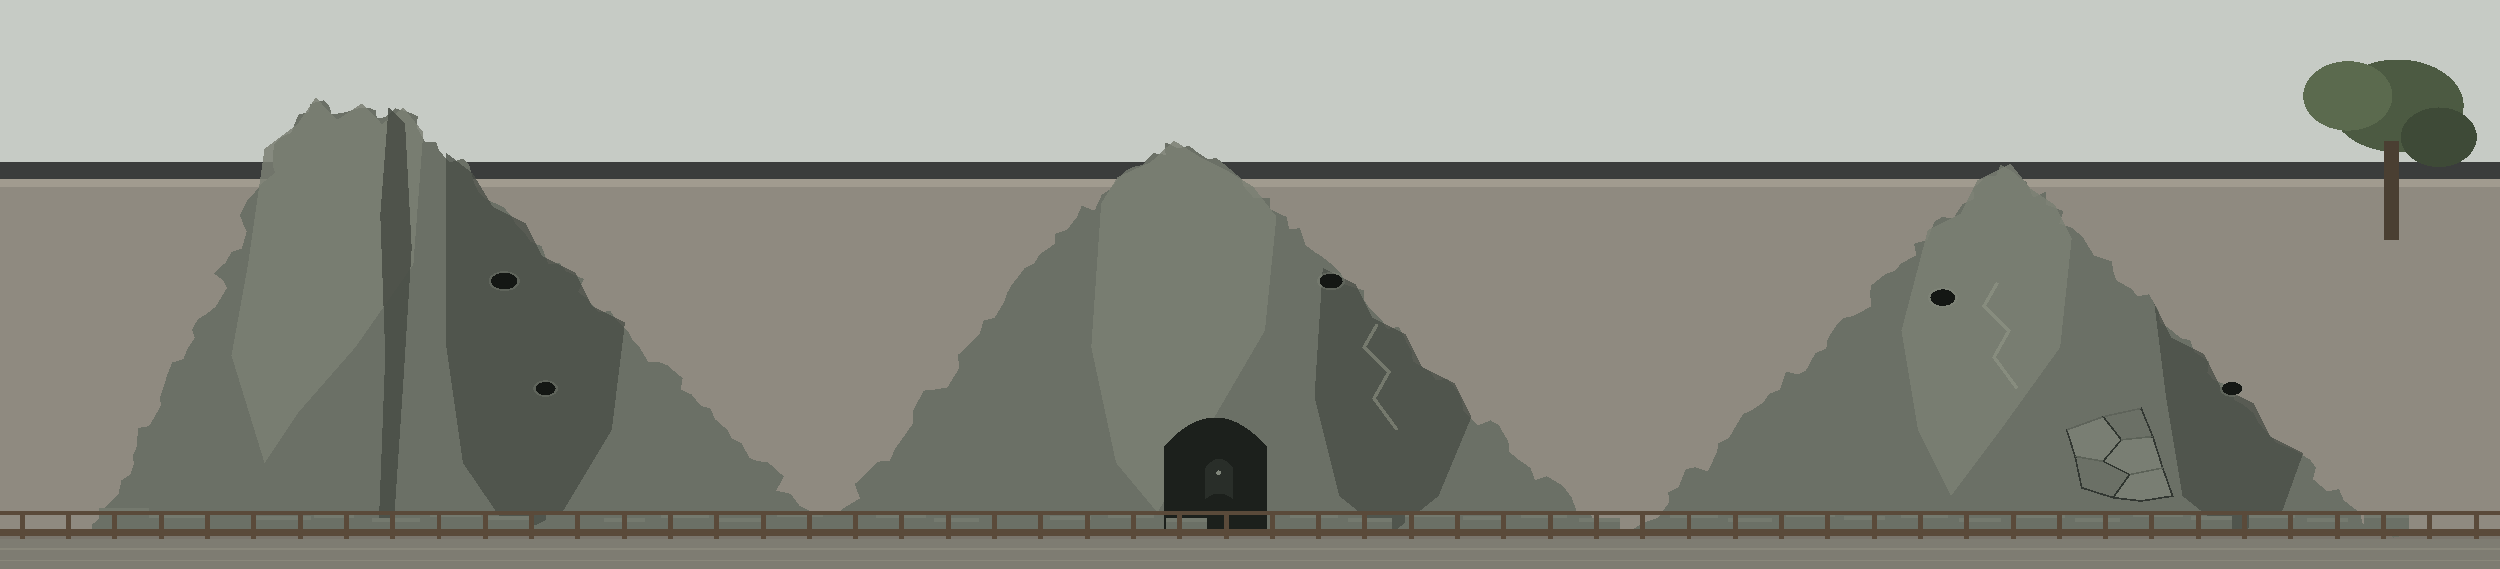
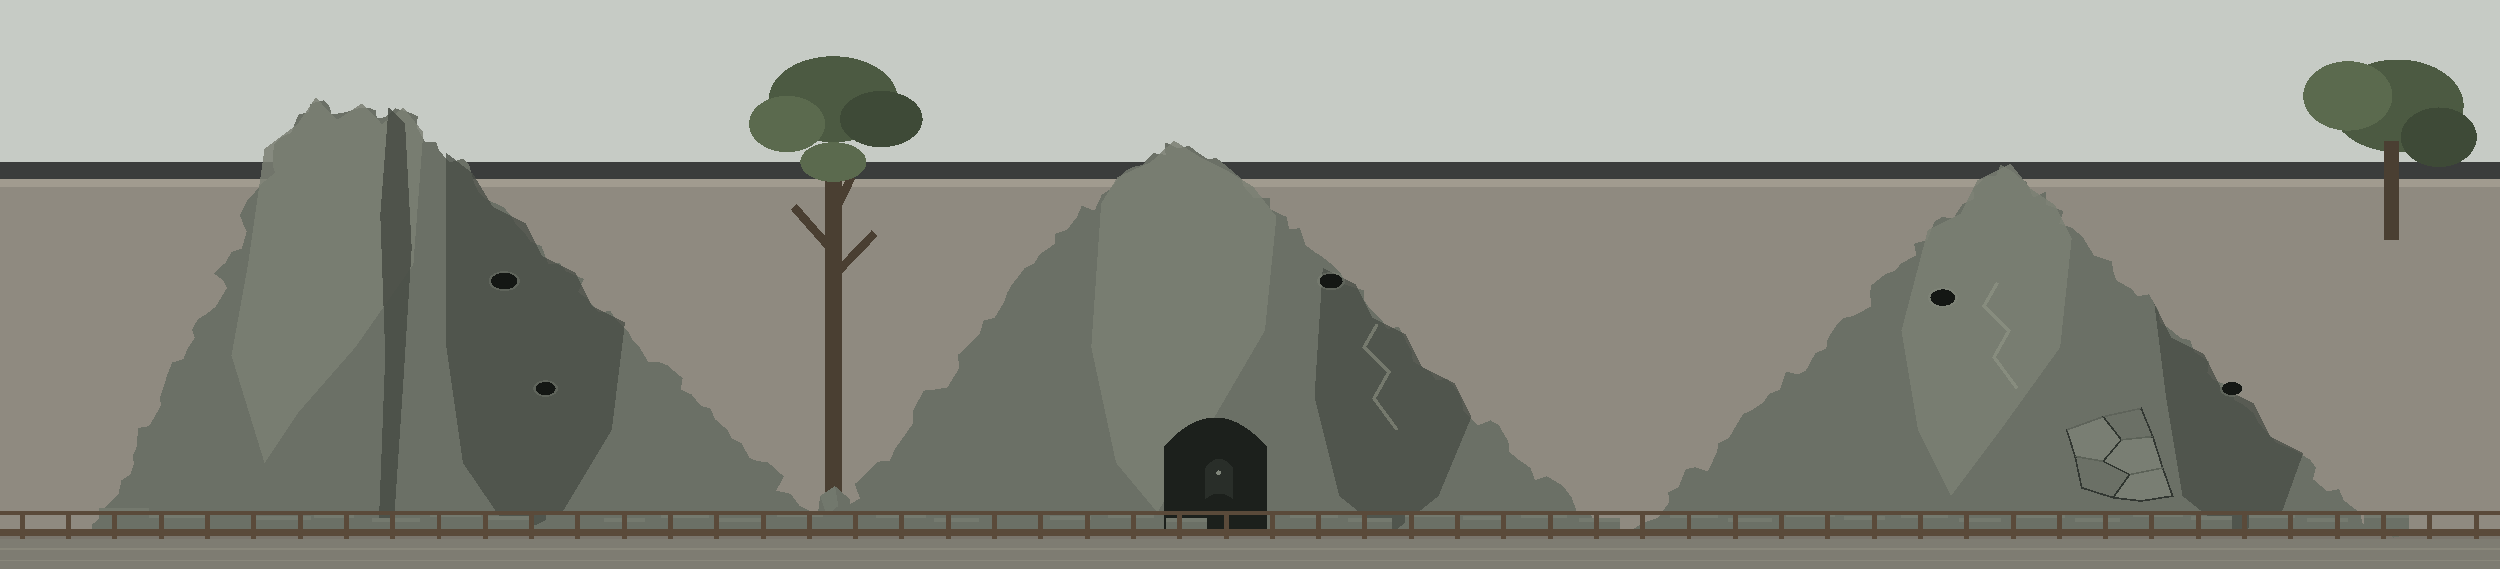
<svg xmlns="http://www.w3.org/2000/svg" width="3024" height="688" viewBox="0 0 3024 688" shape-rendering="crispEdges">
  <rect width="3024" height="688" fill="#c6cbc5" />
  <rect x="0" y="196" width="3024" height="20" fill="#3b3d3c" />
  <rect x="0" y="216" width="3024" height="472" fill="#8f8a80" />
  <rect x="0" y="216" width="3024" height="10" fill="#a8a296" opacity=".7" />
  <rect x="0" y="640" width="3024" height="14" fill="#7a756c" />
  <ellipse cx="2900" cy="128" rx="80" ry="56" fill="#4c5a42" />
  <ellipse cx="2840" cy="116" rx="54" ry="42" fill="#5b6a4e" />
  <ellipse cx="2950" cy="166" rx="46" ry="36" fill="#3e4a37" />
  <rect x="2884" y="170" width="18" height="120" fill="#4a3f32" />
  <path d="M110.0,648.0 L111.4,634.5 L122.7,625.1 L127.7,613.1 L143.4,597.0 L147.0,581.0 L157.4,574.1 L162.0,561.4 L160.7,551.1 L166.1,539.1 L166.5,517.8 L180.3,515.4 L187.3,503.8 L194.3,490.8 L193.9,480.3 L197.7,468.7 L202.2,453.9 L208.2,438.5 L221.8,434.5 L227.0,421.4 L235.8,408.6 L232.3,398.8 L239.0,386.6 L250.4,379.3 L260.9,370.8 L274.5,348.3 L269.6,338.9 L258.7,330.9 L273.4,317.0 L279.9,304.8 L292.4,300.8 L298.5,279.8 L293.9,270.3 L290.4,260.5 L299.3,241.6 L308.2,232.6 L316.3,222.6 L332.5,208.8 L329.6,198.8 L330.0,188.1 L331.8,174.9 L340.5,165.7 L352.4,160.7 L360.7,138.7 L373.3,135.6 L375.8,125.5 L392.2,121.2 L398.4,128.2 L401.2,138.5 L413.3,136.7 L422.6,134.5 L431.4,131.4 L445.2,130.1 L454.3,133.4 L456.1,143.6 L465.9,141.6 L472.4,136.6 L478.5,131.1 L495.7,136.2 L505.3,140.7 L504.1,154.0 L514.2,171.7 L527.2,171.2 L530.7,181.4 L543.7,196.7 L560.5,191.7 L567.5,199.2 L573.8,222.5 L579.4,232.8 L588.1,241.1 L608.4,250.1 L616.6,258.8 L623.4,270.3 L635.5,282.8 L641.7,292.2 L655.2,297.9 L663.5,320.1 L676.9,318.2 L684.5,328.1 L706.2,337.4 L699.3,353.4 L709.5,360.7 L724.4,378.2 L738.1,375.9 L745.2,386.7 L759.8,400.6 L764.7,410.7 L773.0,419.0 L784.4,438.3 L797.1,437.7 L807.5,442.1 L825.8,457.6 L823.4,471.3 L836.5,477.2 L848.0,491.1 L859.1,493.8 L865.0,507.1 L880.2,520.4 L885.4,530.3 L897.6,536.7 L906.4,554.1 L917.1,557.8 L928.9,559.2 L948.1,576.4 L938.9,593.6 L956.4,597.3 L967.4,612.2 L977.7,616.7 L985.3,626.4 L1001.3,619.5 L1012.8,620.6 L1020.5,614.6 L1040.3,602.8 L1033.9,585.6 L1044.1,576.4 L1062.0,558.5 L1076.5,557.0 L1082.2,543.7 L1096.6,523.3 L1104.5,512.0 L1104.0,497.3 L1117.5,472.5 L1132.0,471.0 L1145.9,468.8 L1160.5,444.9 L1158.4,429.6 L1169.7,419.6 L1185.4,403.0 L1189.7,387.9 L1202.8,384.6 L1214.9,365.0 L1218.3,354.2 L1224.0,344.5 L1239.2,324.7 L1250.6,319.1 L1257.6,307.6 L1275.5,295.3 L1276.1,283.0 L1290.7,277.8 L1302.7,262.4 L1308.5,248.9 L1324.0,254.9 L1332.8,235.4 L1341.7,229.8 L1347.7,222.5 L1360.9,207.1 L1370.6,201.9 L1381.6,199.6 L1395.0,185.2 L1410.0,187.3 L1408.8,172.0 L1425.3,179.4 L1438.4,176.2 L1445.7,182.3 L1460.8,192.4 L1471.3,191.3 L1478.7,196.7 L1493.2,209.1 L1500.5,215.2 L1504.8,226.1 L1516.8,239.8 L1535.8,239.5 L1536.6,253.3 L1556.1,262.4 L1559.5,277.1 L1572.5,276.1 L1579.4,296.8 L1589.4,304.3 L1600.4,311.3 L1613.5,321.9 L1621.8,330.4 L1627.4,344.3 L1650.0,351.5 L1650.3,363.8 L1656.8,373.1 L1671.1,386.8 L1677.8,398.3 L1692.0,394.9 L1701.9,415.6 L1707.6,425.2 L1708.8,437.1 L1729.9,449.3 L1737.0,460.0 L1750.4,458.1 L1764.0,474.5 L1768.3,484.9 L1770.1,496.4 L1787.2,514.7 L1802.8,508.5 L1812.6,513.8 L1824.5,534.2 L1825.5,546.2 L1834.5,554.2 L1851.4,566.1 L1856.7,580.6 L1871.4,576.1 L1890.5,587.8 L1896.0,595.0 L1901.3,602.3 L1908.4,622.2 L1922.8,618.4 L1928.5,632.1 L1949.1,641.3 L1958.8,644.9 L1969.3,643.4 L1986.7,633.1 L1996.2,629.5 L2005.8,626.2 L2018.5,608.2 L2018.1,595.3 L2030.1,589.6 L2039.2,567.4 L2050.6,565.3 L2065.6,570.1 L2076.6,547.8 L2078.7,536.3 L2091.1,530.0 L2101.6,512.3 L2108.4,500.9 L2118.6,496.3 L2133.6,486.3 L2139.6,476.8 L2153.3,471.1 L2160.2,449.4 L2174.5,453.0 L2184.5,448.1 L2195.8,427.4 L2209.1,421.5 L2210.7,409.9 L2221.9,392.8 L2230.3,384.6 L2241.7,382.4 L2262.8,370.9 L2262.5,358.3 L2262.6,345.8 L2281.1,331.2 L2291.8,327.7 L2299.8,318.6 L2318.0,308.5 L2315.3,294.7 L2331.6,290.3 L2339.7,268.4 L2349.2,262.3 L2362.6,264.3 L2374.2,246.6 L2387.5,240.8 L2387.0,228.0 L2402.2,213.3 L2414.4,212.8 L2420.0,198.9 L2434.9,208.0 L2442.1,214.5 L2450.9,219.8 L2459.4,239.1 L2475.2,231.6 L2475.3,247.8 L2496.1,255.4 L2491.1,270.4 L2506.0,275.5 L2519.2,286.6 L2526.0,298.0 L2533.0,309.1 L2554.5,316.3 L2556.2,327.9 L2559.5,338.8 L2577.8,349.3 L2585.8,358.4 L2599.5,356.0 L2611.7,377.6 L2612.3,389.9 L2623.3,396.9 L2638.0,409.0 L2649.2,411.6 L2654.6,425.9 L2672.0,437.5 L2670.1,451.0 L2677.6,459.7 L2698.9,467.3 L2703.0,483.9 L2712.9,489.2 L2726.5,500.3 L2731.3,510.4 L2738.4,519.3 L2754.4,536.2 L2764.8,540.4 L2775.4,544.3 L2794.5,556.3 L2801.2,565.4 L2797.8,579.6 L2815.3,594.4 L2829.2,591.7 L2835.0,605.0 L2849.5,616.5 L2855.8,623.1 L2857.3,632.9 L2874.5,646.3 L2886.5,641.2 L2894.8,650.4 L2906.0,648.0 Z" fill="#6b7066" />
  <path d="M320.0,180.0 L360.0,150.0 L382.0,118.0 L408.0,145.0 L438.0,125.0 L462.0,150.0 L488.0,130.0 L512.0,160.0 L500.0,320.0 L430.0,420.0 L360.0,500.0 L320.0,560.0 L280.0,430.0 L300.0,320.0 Z" fill="#7a7f73" opacity="0.85" />
  <path d="M540.0,185.0 L572.0,210.0 L596.0,250.0 L636.0,270.0 L656.0,310.0 L696.0,330.0 L716.0,370.0 L756.0,390.0 L740.0,520.0 L680.0,620.0 L620.0,648.0 L560.0,560.0 L540.0,420.0 Z" fill="#4a4f47" opacity="0.8" />
  <path d="M1332.0,246.0 L1352.0,214.0 L1392.0,196.0 L1420.0,170.0 L1452.0,190.0 L1484.0,206.0 L1516.0,226.0 L1544.0,262.0 L1530.0,400.0 L1460.0,520.0 L1400.0,620.0 L1350.0,560.0 L1320.0,420.0 Z" fill="#7a7f73" opacity="0.85" />
  <path d="M1600.0,324.0 L1640.0,344.0 L1660.0,384.0 L1700.0,404.0 L1720.0,444.0 L1760.0,464.0 L1780.0,504.0 L1740.0,600.0 L1680.0,648.0 L1620.0,600.0 L1590.0,480.0 Z" fill="#4a4f47" opacity="0.8" />
  <path d="M2332.0,278.0 L2372.0,258.0 L2392.0,218.0 L2432.0,198.0 L2456.0,228.0 L2486.0,248.0 L2506.0,288.0 L2492.0,420.0 L2420.0,520.0 L2360.0,600.0 L2320.0,520.0 L2300.0,400.0 Z" fill="#7a7f73" opacity="0.85" />
  <path d="M2606.0,368.0 L2626.0,408.0 L2666.0,428.0 L2686.0,468.0 L2726.0,488.0 L2746.0,528.0 L2786.0,548.0 L2760.0,620.0 L2700.0,648.0 L2640.0,600.0 L2620.0,480.0 Z" fill="#4a4f47" opacity="0.8" />
  <path d="M470.0,130.0 L490.0,150.0 L498.0,300.0 L488.0,460.0 L476.0,640.0 L458.0,640.0 L466.0,430.0 L460.0,260.0 Z" fill="#4a4f47" opacity="0.9" />
  <path d="M1408 648 L1408 540 Q1470 470 1532 540 L1532 648 Z" fill="#1c201c" />
  <path d="M1458 566 Q1474 544 1492 566 L1492 604 Q1474 590 1458 604 Z" fill="#2a302a" opacity=".9" />
  <circle cx="1474" cy="572" r="3" fill="#c9cec0" opacity=".55" />
  <path d="M2500.0,520.0 L2544.0,504.0 L2566.0,532.0 L2544.0,558.0 L2510.0,552.0 Z" fill="#7a7f73" stroke="#2f342f" stroke-width="2" opacity="0.95" />
  <path d="M2500 520 L2544 504" stroke="#8a8f82" stroke-width="2" opacity=".5" />
  <path d="M2544.0,504.0 L2590.0,494.0 L2604.0,528.0 L2566.0,532.0 Z" fill="#6b7066" stroke="#2f342f" stroke-width="2" opacity="0.95" />
  <path d="M2544 504 L2590 494" stroke="#8a8f82" stroke-width="2" opacity=".5" />
  <path d="M2566.0,532.0 L2604.0,528.0 L2616.0,566.0 L2576.0,574.0 L2544.0,558.0 Z" fill="#7a7f73" stroke="#2f342f" stroke-width="2" opacity="0.95" />
  <path d="M2566 532 L2604 528" stroke="#8a8f82" stroke-width="2" opacity=".5" />
  <path d="M2510.0,552.0 L2544.0,558.0 L2576.0,574.0 L2556.0,602.0 L2518.0,590.0 Z" fill="#6b7066" stroke="#2f342f" stroke-width="2" opacity="0.95" />
  <path d="M2510 552 L2544 558" stroke="#8a8f82" stroke-width="2" opacity=".5" />
  <path d="M2576.0,574.0 L2616.0,566.0 L2628.0,600.0 L2590.0,606.0 L2556.0,602.0 Z" fill="#7a7f73" stroke="#2f342f" stroke-width="2" opacity="0.95" />
  <path d="M2576 574 L2616 566" stroke="#8a8f82" stroke-width="2" opacity=".5" />
  <ellipse cx="610" cy="340" rx="19" ry="12" fill="#8a8f82" opacity=".25" />
  <ellipse cx="610" cy="340" rx="16" ry="10" fill="#141714" />
  <ellipse cx="660" cy="470" rx="15" ry="10" fill="#8a8f82" opacity=".25" />
  <ellipse cx="660" cy="470" rx="12" ry="8" fill="#141714" />
  <ellipse cx="1610" cy="340" rx="17" ry="11" fill="#8a8f82" opacity=".25" />
  <ellipse cx="1610" cy="340" rx="14" ry="9" fill="#141714" />
  <ellipse cx="2350" cy="360" rx="18" ry="12" fill="#8a8f82" opacity=".25" />
  <ellipse cx="2350" cy="360" rx="15" ry="10" fill="#141714" />
  <ellipse cx="2700" cy="470" rx="15" ry="10" fill="#8a8f82" opacity=".25" />
  <ellipse cx="2700" cy="470" rx="12" ry="8" fill="#141714" />
  <path d="M1690 520 L1662 482 L1680 450 L1650 420 L1666 392" stroke="#9a9d8e" stroke-width="4" fill="none" opacity=".5" />
  <path d="M2440 470 L2412 432 L2430 400 L2400 370 L2416 342" stroke="#9a9d8e" stroke-width="4" fill="none" opacity=".45" />
+   <rect x="998" y="176" width="20" height="472" fill="#4a3f32" />
+   <path d="M1004 300 L960 250 M1012 330 L1058 282 M1008 260 L1030 214" stroke="#4a3f32" stroke-width="10" fill="none" />
+   <ellipse cx="1008" cy="120" rx="78" ry="52" fill="#4c5a42" />
+   <ellipse cx="952" cy="150" rx="46" ry="34" fill="#5b6a4e" />
+   <ellipse cx="1066" cy="144" rx="50" ry="34" fill="#3e4a37" />
+   <ellipse cx="1008" cy="196" rx="40" ry="24" fill="#5b6a4e" />
+   <path d="M986.0,648.0 L992.0,600.0 L1010.0,588.0 L1028.0,604.0 L1032.0,648.0 Z" fill="#6b7066" />
+   <path d="M992.0,600.0 L1010.0,588.0 L1014.0,612.0 L1000.0,624.0 Z" fill="#7a7f73" opacity="0.5" />
  <rect x="120" y="614" width="60" height="34" fill="#6b7066" />
  <rect x="120" y="614" width="60" height="5" fill="#7a7f73" opacity=".6" />
  <rect x="180" y="622" width="70" height="26" fill="#6b7066" />
  <rect x="180" y="622" width="70" height="5" fill="#7a7f73" opacity=".6" />
  <rect x="250" y="618" width="54" height="30" fill="#6b7066" />
  <rect x="250" y="618" width="54" height="5" fill="#7a7f73" opacity=".6" />
  <rect x="310" y="624" width="66" height="24" fill="#6b7066" />
  <rect x="310" y="624" width="66" height="5" fill="#7a7f73" opacity=".6" />
  <rect x="380" y="622" width="48" height="26" fill="#6b7066" />
  <rect x="380" y="622" width="48" height="5" fill="#7a7f73" opacity=".6" />
  <rect x="450" y="626" width="58" height="22" fill="#6b7066" />
  <rect x="450" y="626" width="58" height="5" fill="#7a7f73" opacity=".6" />
  <rect x="520" y="620" width="62" height="28" fill="#6b7066" />
  <rect x="520" y="620" width="62" height="5" fill="#7a7f73" opacity=".6" />
  <rect x="590" y="624" width="54" height="24" fill="#6b7066" />
  <rect x="590" y="624" width="54" height="5" fill="#7a7f73" opacity=".6" />
  <rect x="660" y="618" width="60" height="30" fill="#6b7066" />
  <rect x="660" y="618" width="60" height="5" fill="#7a7f73" opacity=".6" />
  <rect x="730" y="626" width="50" height="22" fill="#6b7066" />
  <rect x="730" y="626" width="50" height="5" fill="#7a7f73" opacity=".6" />
  <rect x="800" y="622" width="58" height="26" fill="#6b7066" />
  <rect x="800" y="622" width="58" height="5" fill="#7a7f73" opacity=".6" />
  <rect x="870" y="626" width="50" height="22" fill="#6b7066" />
  <rect x="870" y="626" width="50" height="5" fill="#7a7f73" opacity=".6" />
  <rect x="940" y="620" width="56" height="28" fill="#6b7066" />
  <rect x="940" y="620" width="56" height="5" fill="#7a7f73" opacity=".6" />
  <rect x="1060" y="622" width="60" height="26" fill="#6b7066" />
  <rect x="1060" y="622" width="60" height="5" fill="#7a7f73" opacity=".6" />
  <rect x="1130" y="626" width="54" height="22" fill="#6b7066" />
  <rect x="1130" y="626" width="54" height="5" fill="#7a7f73" opacity=".6" />
  <rect x="1200" y="618" width="58" height="30" fill="#6b7066" />
  <rect x="1200" y="618" width="58" height="5" fill="#7a7f73" opacity=".6" />
  <rect x="1270" y="624" width="50" height="24" fill="#6b7066" />
  <rect x="1270" y="624" width="50" height="5" fill="#7a7f73" opacity=".6" />
  <rect x="1340" y="622" width="56" height="26" fill="#6b7066" />
  <rect x="1340" y="622" width="56" height="5" fill="#7a7f73" opacity=".6" />
  <rect x="1410" y="626" width="50" height="22" fill="#6b7066" />
  <rect x="1410" y="626" width="50" height="5" fill="#7a7f73" opacity=".6" />
  <rect x="1560" y="622" width="58" height="26" fill="#6b7066" />
  <rect x="1560" y="622" width="58" height="5" fill="#7a7f73" opacity=".6" />
  <rect x="1630" y="626" width="54" height="22" fill="#6b7066" />
  <rect x="1630" y="626" width="54" height="5" fill="#7a7f73" opacity=".6" />
  <rect x="1700" y="620" width="60" height="28" fill="#6b7066" />
  <rect x="1700" y="620" width="60" height="5" fill="#7a7f73" opacity=".6" />
  <rect x="1770" y="624" width="50" height="24" fill="#6b7066" />
  <rect x="1770" y="624" width="50" height="5" fill="#7a7f73" opacity=".6" />
  <rect x="1840" y="622" width="56" height="26" fill="#6b7066" />
  <rect x="1840" y="622" width="56" height="5" fill="#7a7f73" opacity=".6" />
  <rect x="1910" y="626" width="50" height="22" fill="#6b7066" />
  <rect x="1910" y="626" width="50" height="5" fill="#7a7f73" opacity=".6" />
  <rect x="2020" y="622" width="58" height="26" fill="#6b7066" />
  <rect x="2020" y="622" width="58" height="5" fill="#7a7f73" opacity=".6" />
  <rect x="2090" y="626" width="54" height="22" fill="#6b7066" />
  <rect x="2090" y="626" width="54" height="5" fill="#7a7f73" opacity=".6" />
  <rect x="2160" y="620" width="60" height="28" fill="#6b7066" />
  <rect x="2160" y="620" width="60" height="5" fill="#7a7f73" opacity=".6" />
  <rect x="2230" y="624" width="50" height="24" fill="#6b7066" />
  <rect x="2230" y="624" width="50" height="5" fill="#7a7f73" opacity=".6" />
  <rect x="2300" y="622" width="56" height="26" fill="#6b7066" />
  <rect x="2300" y="622" width="56" height="5" fill="#7a7f73" opacity=".6" />
  <rect x="2370" y="626" width="50" height="22" fill="#6b7066" />
  <rect x="2370" y="626" width="50" height="5" fill="#7a7f73" opacity=".6" />
  <rect x="2440" y="622" width="58" height="26" fill="#6b7066" />
  <rect x="2440" y="622" width="58" height="5" fill="#7a7f73" opacity=".6" />
  <rect x="2510" y="626" width="54" height="22" fill="#6b7066" />
  <rect x="2510" y="626" width="54" height="5" fill="#7a7f73" opacity=".6" />
  <rect x="2580" y="620" width="60" height="28" fill="#6b7066" />
  <rect x="2580" y="620" width="60" height="5" fill="#7a7f73" opacity=".6" />
  <rect x="2650" y="624" width="50" height="24" fill="#6b7066" />
  <rect x="2650" y="624" width="50" height="5" fill="#7a7f73" opacity=".6" />
  <rect x="2720" y="622" width="56" height="26" fill="#6b7066" />
  <rect x="2720" y="622" width="56" height="5" fill="#7a7f73" opacity=".6" />
  <rect x="2790" y="626" width="50" height="22" fill="#6b7066" />
  <rect x="2790" y="626" width="50" height="5" fill="#7a7f73" opacity=".6" />
  <rect x="2860" y="622" width="54" height="26" fill="#6b7066" />
  <rect x="2860" y="622" width="54" height="5" fill="#7a7f73" opacity=".6" />
  <rect x="0" y="640" width="3024" height="8" fill="#5a4a3a" />
  <rect x="24" y="620" width="6" height="34" fill="#5a4a3a" />
  <rect x="80" y="620" width="6" height="34" fill="#5a4a3a" />
  <rect x="136" y="620" width="6" height="34" fill="#5a4a3a" />
  <rect x="192" y="620" width="6" height="34" fill="#5a4a3a" />
  <rect x="248" y="620" width="6" height="34" fill="#5a4a3a" />
  <rect x="304" y="620" width="6" height="34" fill="#5a4a3a" />
  <rect x="360" y="620" width="6" height="34" fill="#5a4a3a" />
  <rect x="416" y="620" width="6" height="34" fill="#5a4a3a" />
  <rect x="472" y="620" width="6" height="34" fill="#5a4a3a" />
  <rect x="528" y="620" width="6" height="34" fill="#5a4a3a" />
  <rect x="584" y="620" width="6" height="34" fill="#5a4a3a" />
  <rect x="640" y="620" width="6" height="34" fill="#5a4a3a" />
  <rect x="696" y="620" width="6" height="34" fill="#5a4a3a" />
  <rect x="752" y="620" width="6" height="34" fill="#5a4a3a" />
  <rect x="808" y="620" width="6" height="34" fill="#5a4a3a" />
  <rect x="864" y="620" width="6" height="34" fill="#5a4a3a" />
  <rect x="920" y="620" width="6" height="34" fill="#5a4a3a" />
  <rect x="976" y="620" width="6" height="34" fill="#5a4a3a" />
  <rect x="1032" y="620" width="6" height="34" fill="#5a4a3a" />
  <rect x="1088" y="620" width="6" height="34" fill="#5a4a3a" />
  <rect x="1144" y="620" width="6" height="34" fill="#5a4a3a" />
  <rect x="1200" y="620" width="6" height="34" fill="#5a4a3a" />
  <rect x="1256" y="620" width="6" height="34" fill="#5a4a3a" />
  <rect x="1312" y="620" width="6" height="34" fill="#5a4a3a" />
  <rect x="1368" y="620" width="6" height="34" fill="#5a4a3a" />
  <rect x="1424" y="620" width="6" height="34" fill="#5a4a3a" />
  <rect x="1480" y="620" width="6" height="34" fill="#5a4a3a" />
  <rect x="1536" y="620" width="6" height="34" fill="#5a4a3a" />
  <rect x="1592" y="620" width="6" height="34" fill="#5a4a3a" />
  <rect x="1648" y="620" width="6" height="34" fill="#5a4a3a" />
  <rect x="1704" y="620" width="6" height="34" fill="#5a4a3a" />
  <rect x="1760" y="620" width="6" height="34" fill="#5a4a3a" />
  <rect x="1816" y="620" width="6" height="34" fill="#5a4a3a" />
  <rect x="1872" y="620" width="6" height="34" fill="#5a4a3a" />
  <rect x="1928" y="620" width="6" height="34" fill="#5a4a3a" />
  <rect x="1984" y="620" width="6" height="34" fill="#5a4a3a" />
  <rect x="2040" y="620" width="6" height="34" fill="#5a4a3a" />
  <rect x="2096" y="620" width="6" height="34" fill="#5a4a3a" />
  <rect x="2152" y="620" width="6" height="34" fill="#5a4a3a" />
  <rect x="2208" y="620" width="6" height="34" fill="#5a4a3a" />
  <rect x="2264" y="620" width="6" height="34" fill="#5a4a3a" />
  <rect x="2320" y="620" width="6" height="34" fill="#5a4a3a" />
  <rect x="2376" y="620" width="6" height="34" fill="#5a4a3a" />
  <rect x="2432" y="620" width="6" height="34" fill="#5a4a3a" />
  <rect x="2488" y="620" width="6" height="34" fill="#5a4a3a" />
  <rect x="2544" y="620" width="6" height="34" fill="#5a4a3a" />
  <rect x="2600" y="620" width="6" height="34" fill="#5a4a3a" />
  <rect x="2656" y="620" width="6" height="34" fill="#5a4a3a" />
  <rect x="2712" y="620" width="6" height="34" fill="#5a4a3a" />
  <rect x="2768" y="620" width="6" height="34" fill="#5a4a3a" />
  <rect x="2824" y="620" width="6" height="34" fill="#5a4a3a" />
  <rect x="2880" y="620" width="6" height="34" fill="#5a4a3a" />
  <rect x="2936" y="620" width="6" height="34" fill="#5a4a3a" />
  <rect x="2992" y="620" width="6" height="34" fill="#5a4a3a" />
  <rect x="0" y="618" width="3024" height="5" fill="#5a4a3a" />
  <rect x="0" y="652" width="3024" height="36" fill="#7e7c72" />
  <path d="M0 664 H3024 M0 678 H3024" stroke="#949184" stroke-width="2" opacity=".5" />
</svg>
